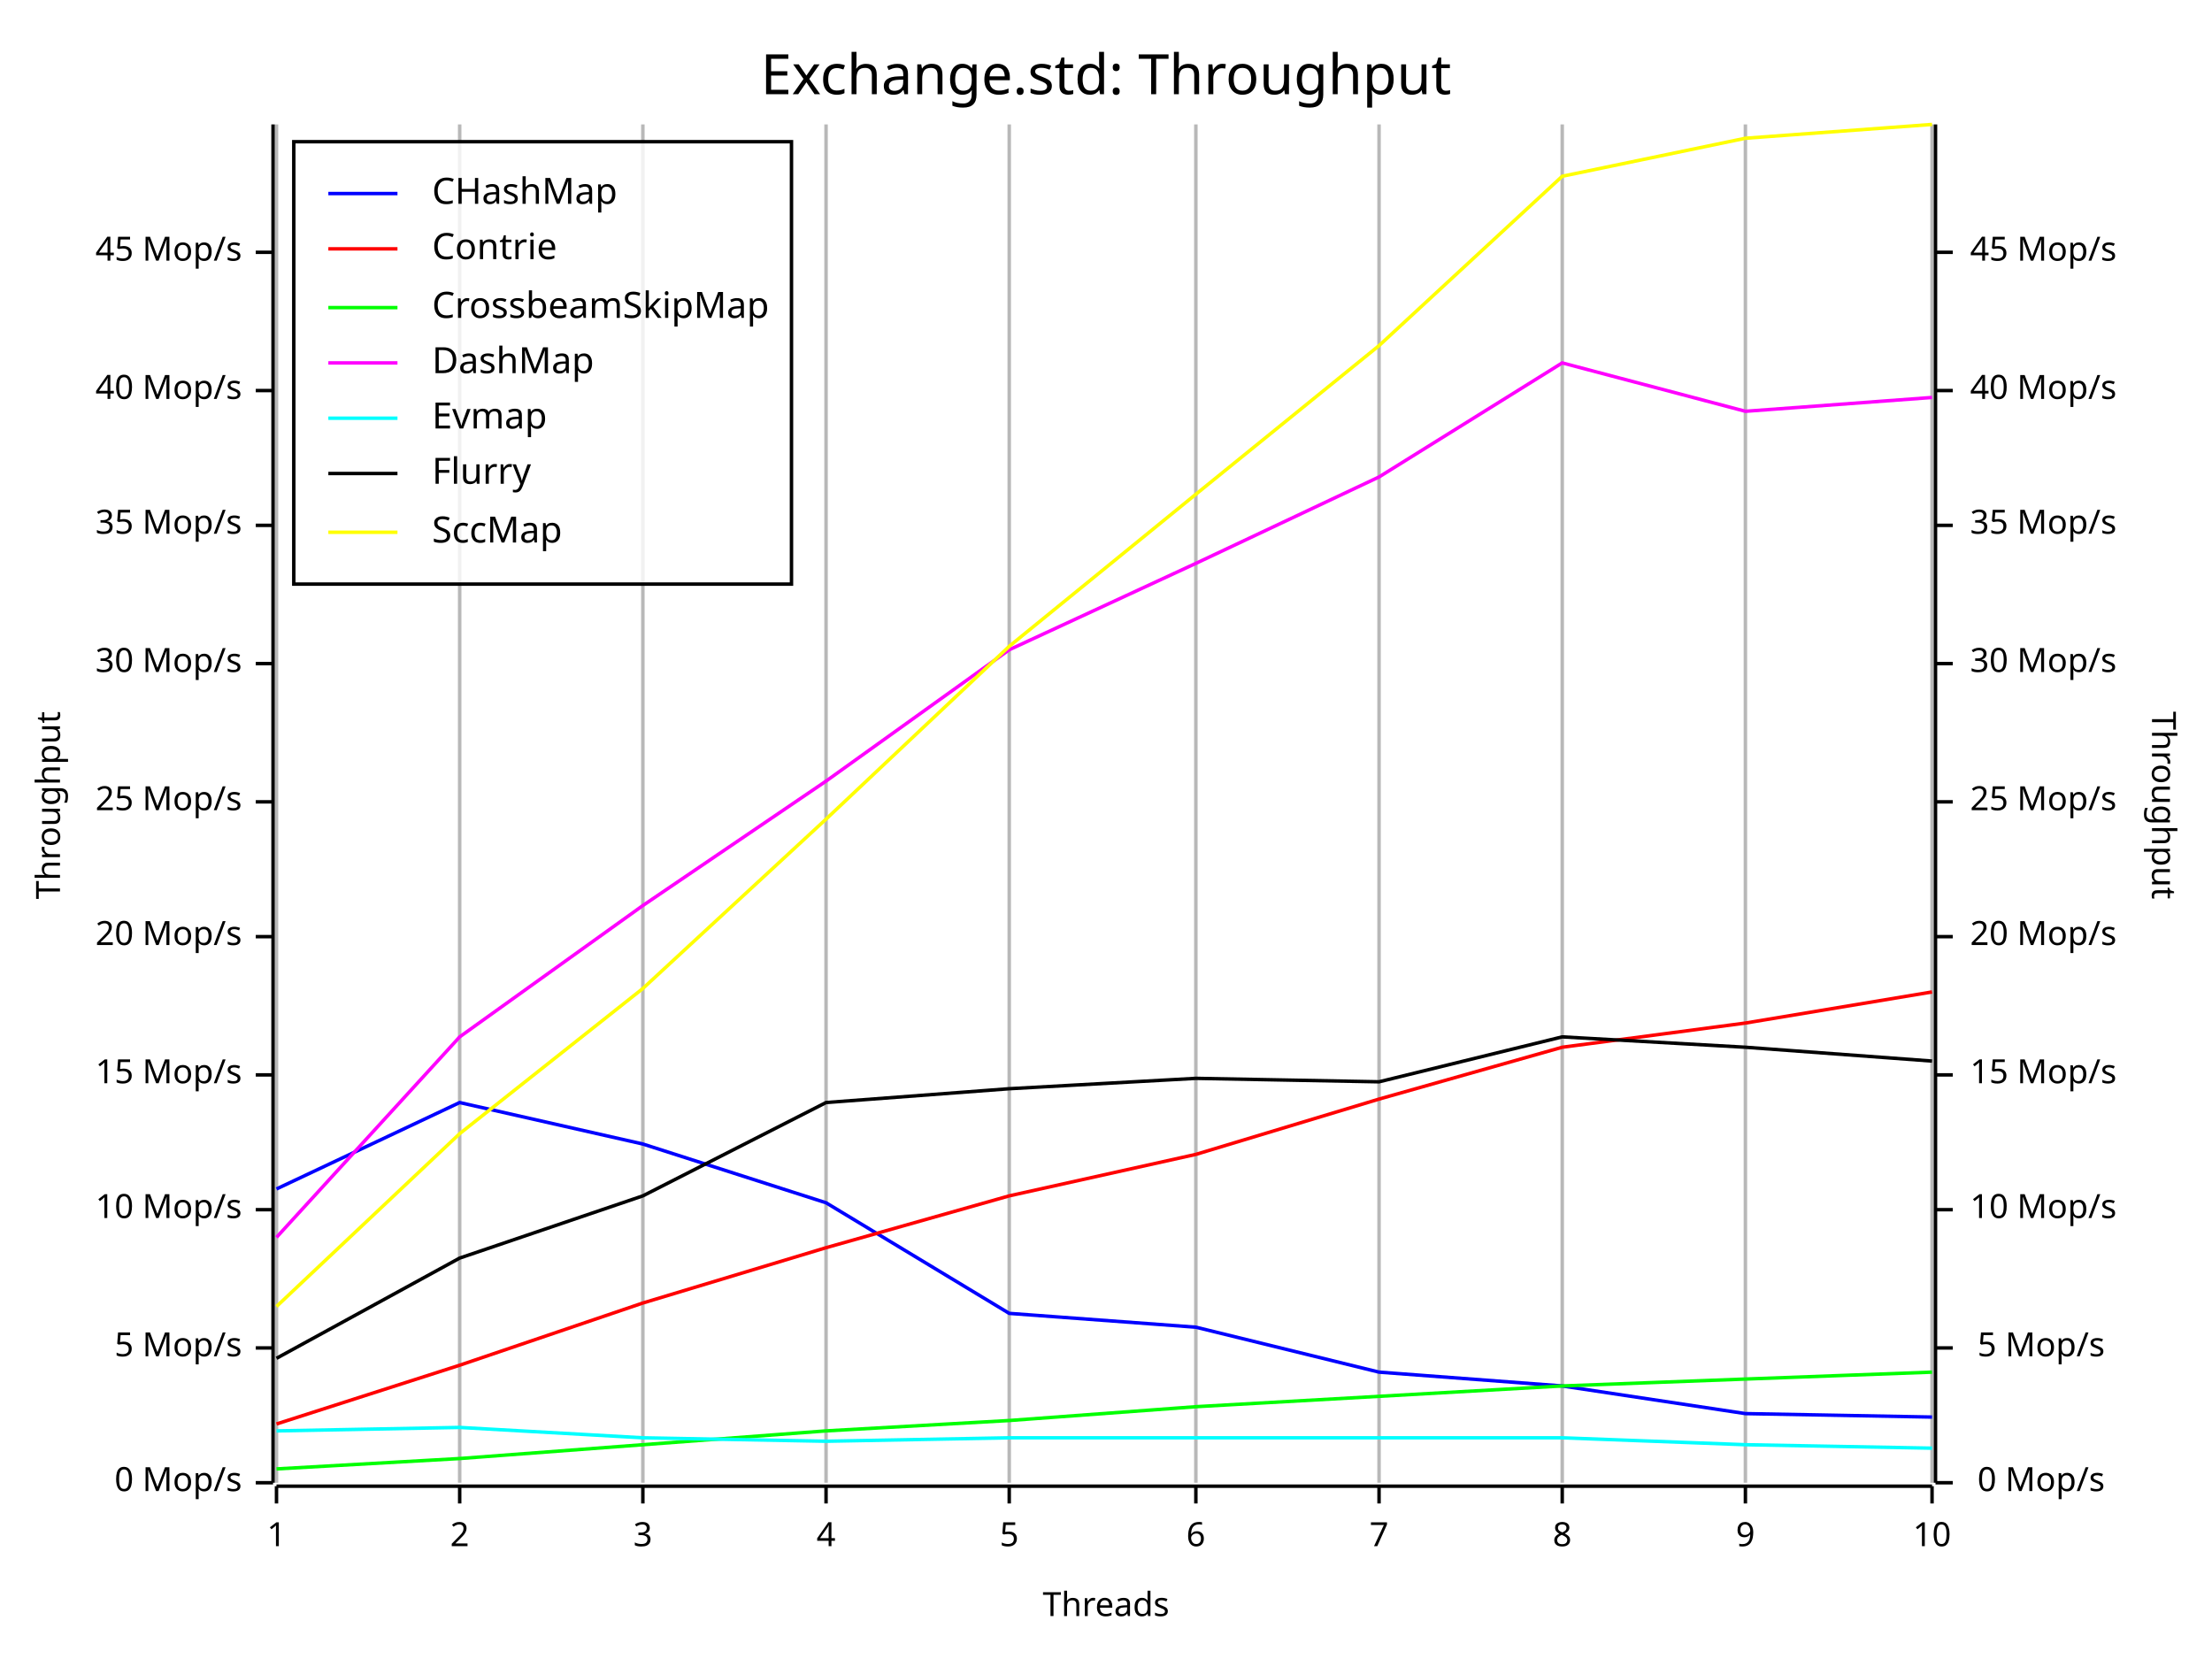
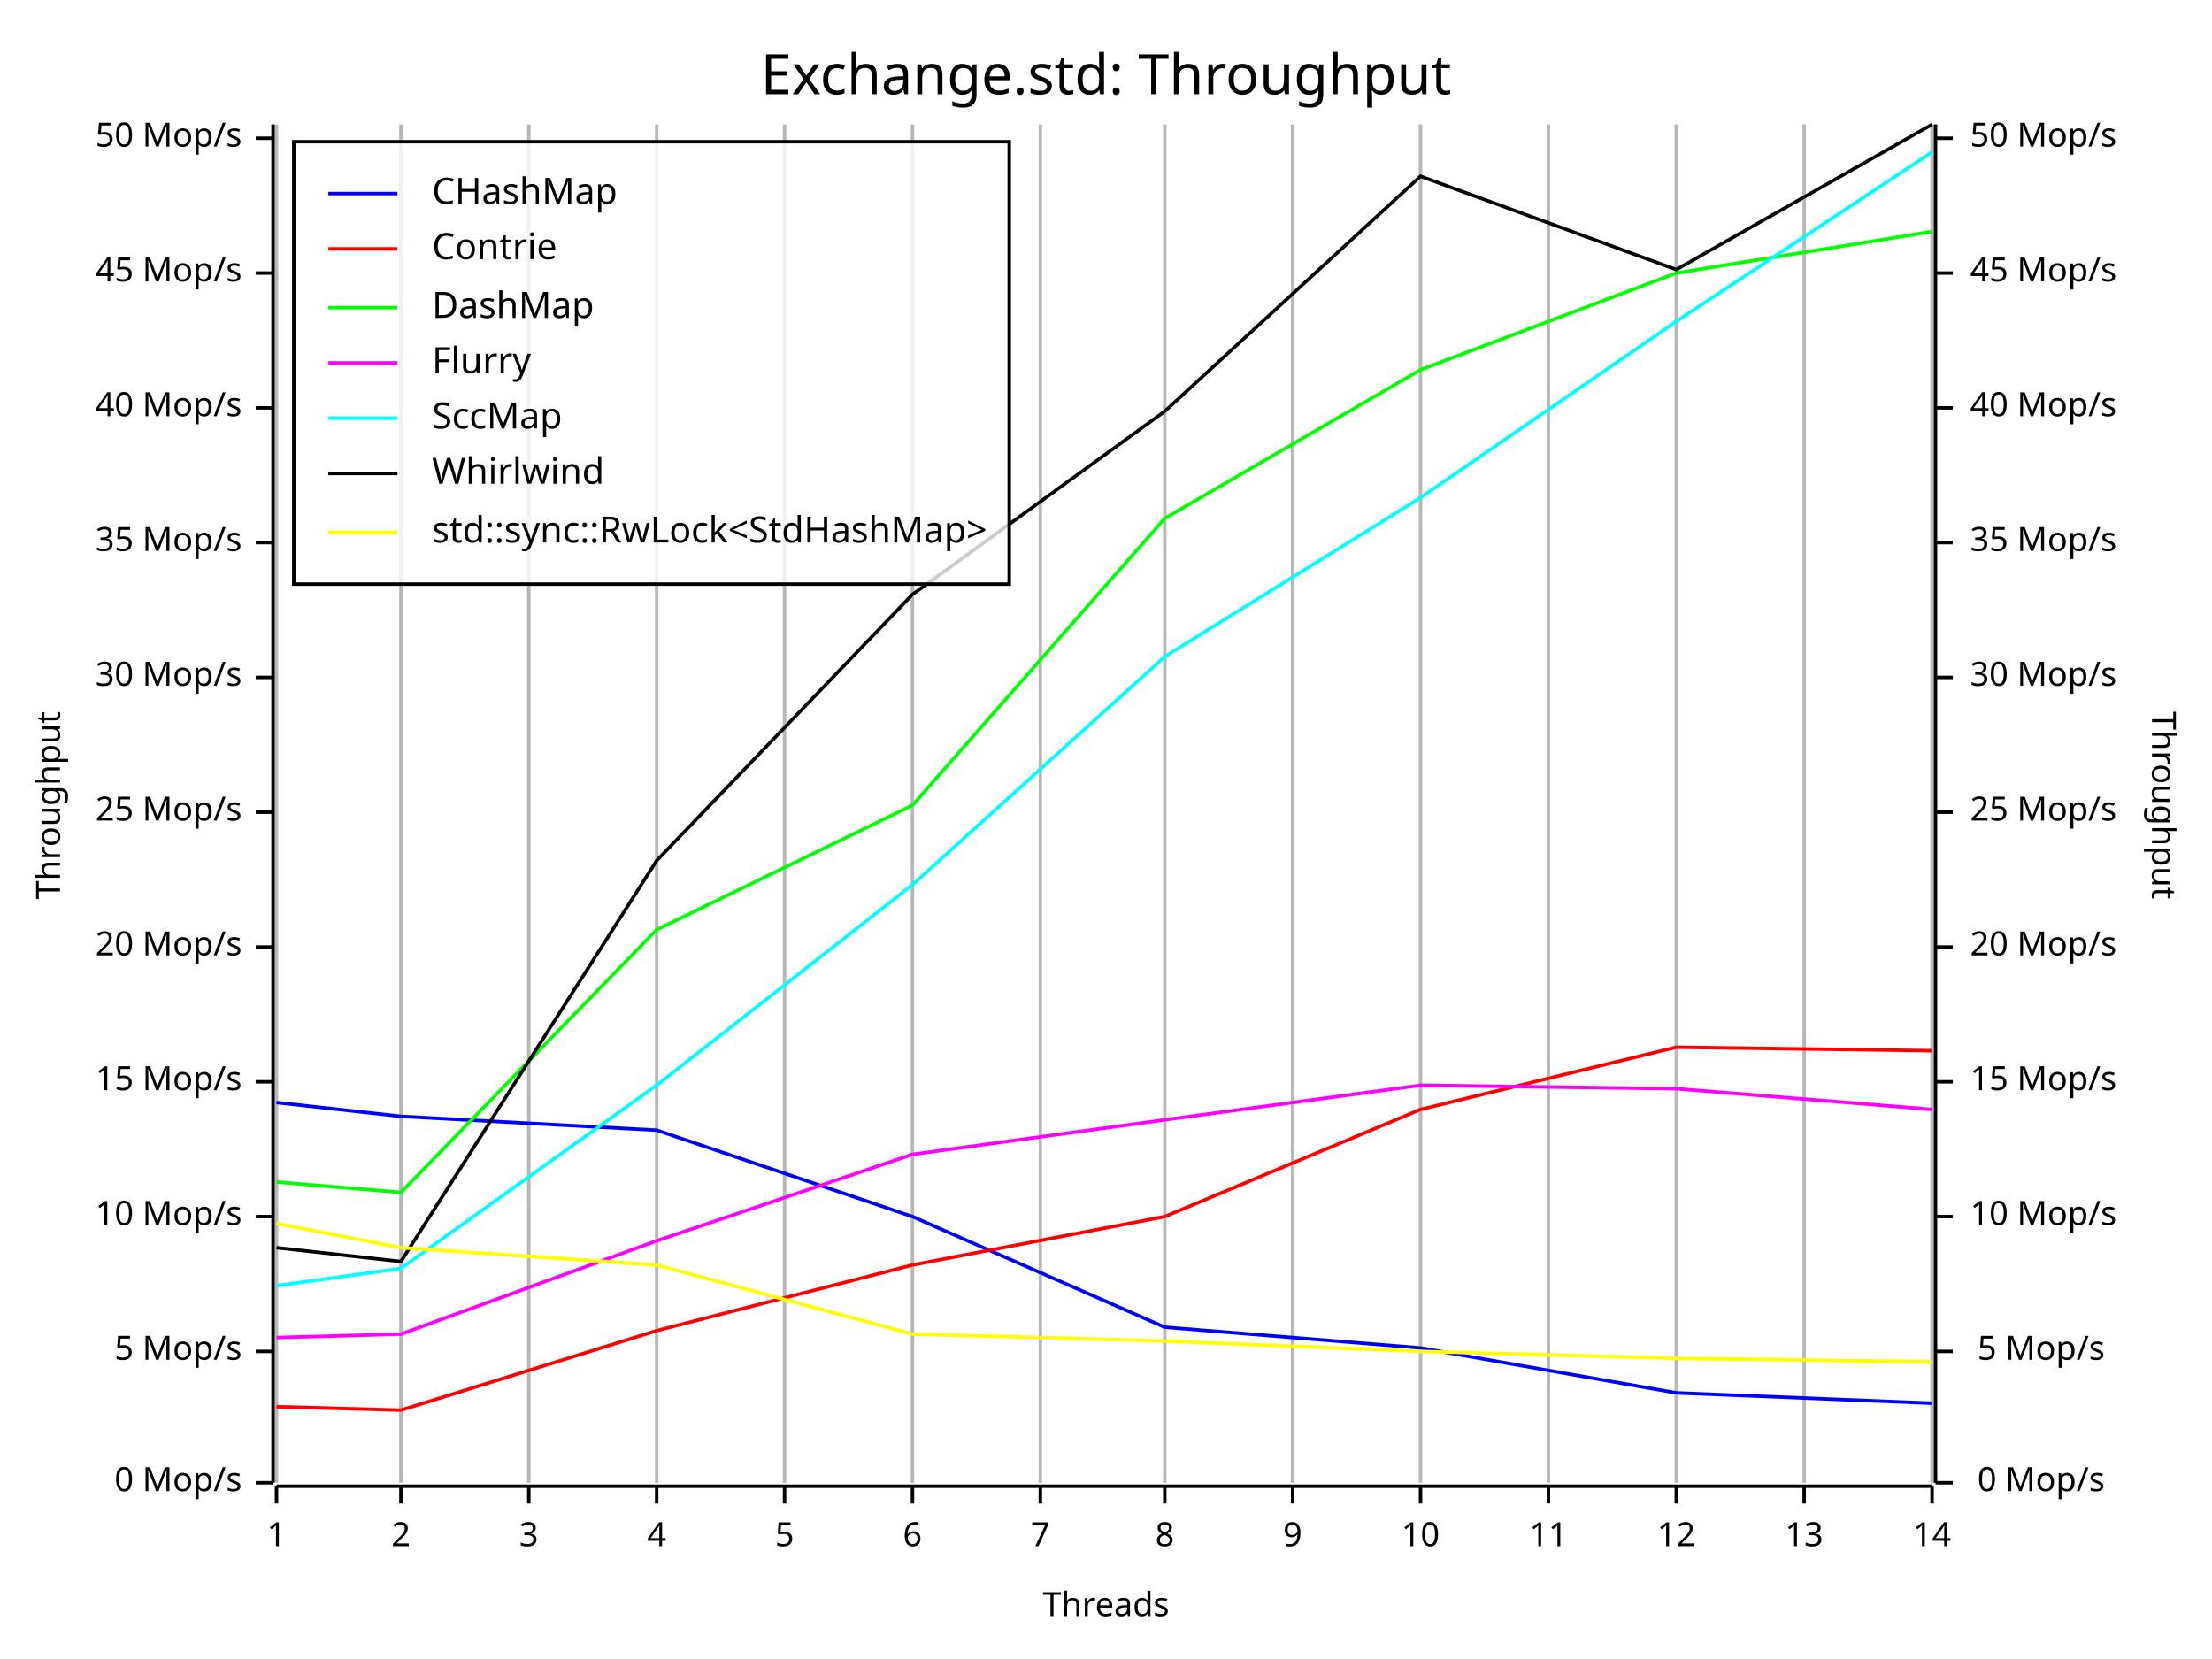
<svg xmlns="http://www.w3.org/2000/svg" width="640" height="480" viewBox="0 0 640 480">
  <rect x="0" y="0" width="640" height="480" opacity="1" fill="#FFFFFF" stroke="none" />
  <text x="320" y="15" dy="0.76em" text-anchor="middle" font-family="Fira Code" font-size="16.129" opacity="1" fill="#000000">
Exchange.std: Throughput
</text>
  <line opacity="0.1" stroke="#000000" stroke-width="1" x1="80" y1="429" x2="80" y2="36" />
-   <line opacity="0.1" stroke="#000000" stroke-width="1" x1="133" y1="429" x2="133" y2="36" />
-   <line opacity="0.1" stroke="#000000" stroke-width="1" x1="186" y1="429" x2="186" y2="36" />
-   <line opacity="0.1" stroke="#000000" stroke-width="1" x1="239" y1="429" x2="239" y2="36" />
-   <line opacity="0.1" stroke="#000000" stroke-width="1" x1="292" y1="429" x2="292" y2="36" />
-   <line opacity="0.1" stroke="#000000" stroke-width="1" x1="346" y1="429" x2="346" y2="36" />
-   <line opacity="0.1" stroke="#000000" stroke-width="1" x1="399" y1="429" x2="399" y2="36" />
-   <line opacity="0.1" stroke="#000000" stroke-width="1" x1="452" y1="429" x2="452" y2="36" />
-   <line opacity="0.1" stroke="#000000" stroke-width="1" x1="505" y1="429" x2="505" y2="36" />
+   <line opacity="0.1" stroke="#000000" stroke-width="1" x1="116" y1="429" x2="116" y2="36" />
+   <line opacity="0.1" stroke="#000000" stroke-width="1" x1="153" y1="429" x2="153" y2="36" />
+   <line opacity="0.1" stroke="#000000" stroke-width="1" x1="190" y1="429" x2="190" y2="36" />
+   <line opacity="0.1" stroke="#000000" stroke-width="1" x1="227" y1="429" x2="227" y2="36" />
+   <line opacity="0.1" stroke="#000000" stroke-width="1" x1="264" y1="429" x2="264" y2="36" />
+   <line opacity="0.1" stroke="#000000" stroke-width="1" x1="301" y1="429" x2="301" y2="36" />
+   <line opacity="0.1" stroke="#000000" stroke-width="1" x1="337" y1="429" x2="337" y2="36" />
+   <line opacity="0.1" stroke="#000000" stroke-width="1" x1="374" y1="429" x2="374" y2="36" />
+   <line opacity="0.1" stroke="#000000" stroke-width="1" x1="411" y1="429" x2="411" y2="36" />
+   <line opacity="0.1" stroke="#000000" stroke-width="1" x1="448" y1="429" x2="448" y2="36" />
+   <line opacity="0.1" stroke="#000000" stroke-width="1" x1="485" y1="429" x2="485" y2="36" />
+   <line opacity="0.1" stroke="#000000" stroke-width="1" x1="522" y1="429" x2="522" y2="36" />
  <line opacity="0.1" stroke="#000000" stroke-width="1" x1="559" y1="429" x2="559" y2="36" />
  <text x="10" y="233" dy="0.76em" text-anchor="middle" font-family="sans-serif" font-size="9.677" opacity="1" fill="#000000" transform="rotate(270, 10, 233)">
Throughput
</text>
  <text x="320" y="470" dy="-0.5ex" text-anchor="middle" font-family="sans-serif" font-size="9.677" opacity="1" fill="#000000">
Threads
</text>
  <text x="630" y="233" dy="0.76em" text-anchor="middle" font-family="sans-serif" font-size="9.677" opacity="1" fill="#000000" transform="rotate(90, 630, 233)">
Throughput
</text>
  <line opacity="0.2" stroke="#000000" stroke-width="1" x1="80" y1="429" x2="80" y2="36" />
-   <line opacity="0.2" stroke="#000000" stroke-width="1" x1="133" y1="429" x2="133" y2="36" />
-   <line opacity="0.2" stroke="#000000" stroke-width="1" x1="186" y1="429" x2="186" y2="36" />
-   <line opacity="0.2" stroke="#000000" stroke-width="1" x1="239" y1="429" x2="239" y2="36" />
-   <line opacity="0.2" stroke="#000000" stroke-width="1" x1="292" y1="429" x2="292" y2="36" />
-   <line opacity="0.2" stroke="#000000" stroke-width="1" x1="346" y1="429" x2="346" y2="36" />
-   <line opacity="0.2" stroke="#000000" stroke-width="1" x1="399" y1="429" x2="399" y2="36" />
-   <line opacity="0.2" stroke="#000000" stroke-width="1" x1="452" y1="429" x2="452" y2="36" />
-   <line opacity="0.2" stroke="#000000" stroke-width="1" x1="505" y1="429" x2="505" y2="36" />
+   <line opacity="0.2" stroke="#000000" stroke-width="1" x1="116" y1="429" x2="116" y2="36" />
+   <line opacity="0.2" stroke="#000000" stroke-width="1" x1="153" y1="429" x2="153" y2="36" />
+   <line opacity="0.2" stroke="#000000" stroke-width="1" x1="190" y1="429" x2="190" y2="36" />
+   <line opacity="0.2" stroke="#000000" stroke-width="1" x1="227" y1="429" x2="227" y2="36" />
+   <line opacity="0.2" stroke="#000000" stroke-width="1" x1="264" y1="429" x2="264" y2="36" />
+   <line opacity="0.2" stroke="#000000" stroke-width="1" x1="301" y1="429" x2="301" y2="36" />
+   <line opacity="0.2" stroke="#000000" stroke-width="1" x1="337" y1="429" x2="337" y2="36" />
+   <line opacity="0.2" stroke="#000000" stroke-width="1" x1="374" y1="429" x2="374" y2="36" />
+   <line opacity="0.2" stroke="#000000" stroke-width="1" x1="411" y1="429" x2="411" y2="36" />
+   <line opacity="0.2" stroke="#000000" stroke-width="1" x1="448" y1="429" x2="448" y2="36" />
+   <line opacity="0.2" stroke="#000000" stroke-width="1" x1="485" y1="429" x2="485" y2="36" />
+   <line opacity="0.2" stroke="#000000" stroke-width="1" x1="522" y1="429" x2="522" y2="36" />
  <line opacity="0.2" stroke="#000000" stroke-width="1" x1="559" y1="429" x2="559" y2="36" />
  <polyline fill="none" opacity="1" stroke="#000000" stroke-width="1" points="79,36 79,429 " />
  <text x="70" y="429" dy="0.5ex" text-anchor="end" font-family="sans-serif" font-size="9.677" opacity="1" fill="#000000">
0 Mop/s
</text>
  <polyline fill="none" opacity="1" stroke="#000000" stroke-width="1" points="74,429 79,429 " />
-   <text x="70" y="390" dy="0.5ex" text-anchor="end" font-family="sans-serif" font-size="9.677" opacity="1" fill="#000000">
+   <text x="70" y="391" dy="0.5ex" text-anchor="end" font-family="sans-serif" font-size="9.677" opacity="1" fill="#000000">
5 Mop/s
</text>
-   <polyline fill="none" opacity="1" stroke="#000000" stroke-width="1" points="74,390 79,390 " />
-   <text x="70" y="350" dy="0.5ex" text-anchor="end" font-family="sans-serif" font-size="9.677" opacity="1" fill="#000000">
+   <polyline fill="none" opacity="1" stroke="#000000" stroke-width="1" points="74,391 79,391 " />
+   <text x="70" y="352" dy="0.5ex" text-anchor="end" font-family="sans-serif" font-size="9.677" opacity="1" fill="#000000">
10 Mop/s
</text>
-   <polyline fill="none" opacity="1" stroke="#000000" stroke-width="1" points="74,350 79,350 " />
-   <text x="70" y="311" dy="0.5ex" text-anchor="end" font-family="sans-serif" font-size="9.677" opacity="1" fill="#000000">
+   <polyline fill="none" opacity="1" stroke="#000000" stroke-width="1" points="74,352 79,352 " />
+   <text x="70" y="313" dy="0.5ex" text-anchor="end" font-family="sans-serif" font-size="9.677" opacity="1" fill="#000000">
15 Mop/s
</text>
-   <polyline fill="none" opacity="1" stroke="#000000" stroke-width="1" points="74,311 79,311 " />
-   <text x="70" y="271" dy="0.5ex" text-anchor="end" font-family="sans-serif" font-size="9.677" opacity="1" fill="#000000">
+   <polyline fill="none" opacity="1" stroke="#000000" stroke-width="1" points="74,313 79,313 " />
+   <text x="70" y="274" dy="0.5ex" text-anchor="end" font-family="sans-serif" font-size="9.677" opacity="1" fill="#000000">
20 Mop/s
</text>
-   <polyline fill="none" opacity="1" stroke="#000000" stroke-width="1" points="74,271 79,271 " />
-   <text x="70" y="232" dy="0.5ex" text-anchor="end" font-family="sans-serif" font-size="9.677" opacity="1" fill="#000000">
+   <polyline fill="none" opacity="1" stroke="#000000" stroke-width="1" points="74,274 79,274 " />
+   <text x="70" y="235" dy="0.5ex" text-anchor="end" font-family="sans-serif" font-size="9.677" opacity="1" fill="#000000">
25 Mop/s
</text>
-   <polyline fill="none" opacity="1" stroke="#000000" stroke-width="1" points="74,232 79,232 " />
-   <text x="70" y="192" dy="0.5ex" text-anchor="end" font-family="sans-serif" font-size="9.677" opacity="1" fill="#000000">
+   <polyline fill="none" opacity="1" stroke="#000000" stroke-width="1" points="74,235 79,235 " />
+   <text x="70" y="196" dy="0.5ex" text-anchor="end" font-family="sans-serif" font-size="9.677" opacity="1" fill="#000000">
30 Mop/s
</text>
-   <polyline fill="none" opacity="1" stroke="#000000" stroke-width="1" points="74,192 79,192 " />
-   <text x="70" y="152" dy="0.5ex" text-anchor="end" font-family="sans-serif" font-size="9.677" opacity="1" fill="#000000">
+   <polyline fill="none" opacity="1" stroke="#000000" stroke-width="1" points="74,196 79,196 " />
+   <text x="70" y="157" dy="0.5ex" text-anchor="end" font-family="sans-serif" font-size="9.677" opacity="1" fill="#000000">
35 Mop/s
</text>
-   <polyline fill="none" opacity="1" stroke="#000000" stroke-width="1" points="74,152 79,152 " />
-   <text x="70" y="113" dy="0.5ex" text-anchor="end" font-family="sans-serif" font-size="9.677" opacity="1" fill="#000000">
+   <polyline fill="none" opacity="1" stroke="#000000" stroke-width="1" points="74,157 79,157 " />
+   <text x="70" y="118" dy="0.5ex" text-anchor="end" font-family="sans-serif" font-size="9.677" opacity="1" fill="#000000">
40 Mop/s
</text>
-   <polyline fill="none" opacity="1" stroke="#000000" stroke-width="1" points="74,113 79,113 " />
-   <text x="70" y="73" dy="0.5ex" text-anchor="end" font-family="sans-serif" font-size="9.677" opacity="1" fill="#000000">
+   <polyline fill="none" opacity="1" stroke="#000000" stroke-width="1" points="74,118 79,118 " />
+   <text x="70" y="79" dy="0.5ex" text-anchor="end" font-family="sans-serif" font-size="9.677" opacity="1" fill="#000000">
45 Mop/s
</text>
-   <polyline fill="none" opacity="1" stroke="#000000" stroke-width="1" points="74,73 79,73 " />
+   <polyline fill="none" opacity="1" stroke="#000000" stroke-width="1" points="74,79 79,79 " />
+   <text x="70" y="40" dy="0.5ex" text-anchor="end" font-family="sans-serif" font-size="9.677" opacity="1" fill="#000000">
+ 50 Mop/s
+ </text>
+   <polyline fill="none" opacity="1" stroke="#000000" stroke-width="1" points="74,40 79,40 " />
  <polyline fill="none" opacity="1" stroke="#000000" stroke-width="1" points="80,430 559,430 " />
  <text x="80" y="440" dy="0.76em" text-anchor="middle" font-family="sans-serif" font-size="9.677" opacity="1" fill="#000000">
1
</text>
  <polyline fill="none" opacity="1" stroke="#000000" stroke-width="1" points="80,430 80,435 " />
-   <text x="133" y="440" dy="0.76em" text-anchor="middle" font-family="sans-serif" font-size="9.677" opacity="1" fill="#000000">
+   <text x="116" y="440" dy="0.76em" text-anchor="middle" font-family="sans-serif" font-size="9.677" opacity="1" fill="#000000">
2
</text>
-   <polyline fill="none" opacity="1" stroke="#000000" stroke-width="1" points="133,430 133,435 " />
-   <text x="186" y="440" dy="0.76em" text-anchor="middle" font-family="sans-serif" font-size="9.677" opacity="1" fill="#000000">
+   <polyline fill="none" opacity="1" stroke="#000000" stroke-width="1" points="116,430 116,435 " />
+   <text x="153" y="440" dy="0.76em" text-anchor="middle" font-family="sans-serif" font-size="9.677" opacity="1" fill="#000000">
3
</text>
-   <polyline fill="none" opacity="1" stroke="#000000" stroke-width="1" points="186,430 186,435 " />
-   <text x="239" y="440" dy="0.76em" text-anchor="middle" font-family="sans-serif" font-size="9.677" opacity="1" fill="#000000">
+   <polyline fill="none" opacity="1" stroke="#000000" stroke-width="1" points="153,430 153,435 " />
+   <text x="190" y="440" dy="0.76em" text-anchor="middle" font-family="sans-serif" font-size="9.677" opacity="1" fill="#000000">
4
</text>
-   <polyline fill="none" opacity="1" stroke="#000000" stroke-width="1" points="239,430 239,435 " />
-   <text x="292" y="440" dy="0.76em" text-anchor="middle" font-family="sans-serif" font-size="9.677" opacity="1" fill="#000000">
+   <polyline fill="none" opacity="1" stroke="#000000" stroke-width="1" points="190,430 190,435 " />
+   <text x="227" y="440" dy="0.76em" text-anchor="middle" font-family="sans-serif" font-size="9.677" opacity="1" fill="#000000">
5
</text>
-   <polyline fill="none" opacity="1" stroke="#000000" stroke-width="1" points="292,430 292,435 " />
-   <text x="346" y="440" dy="0.76em" text-anchor="middle" font-family="sans-serif" font-size="9.677" opacity="1" fill="#000000">
+   <polyline fill="none" opacity="1" stroke="#000000" stroke-width="1" points="227,430 227,435 " />
+   <text x="264" y="440" dy="0.76em" text-anchor="middle" font-family="sans-serif" font-size="9.677" opacity="1" fill="#000000">
6
</text>
-   <polyline fill="none" opacity="1" stroke="#000000" stroke-width="1" points="346,430 346,435 " />
-   <text x="399" y="440" dy="0.76em" text-anchor="middle" font-family="sans-serif" font-size="9.677" opacity="1" fill="#000000">
+   <polyline fill="none" opacity="1" stroke="#000000" stroke-width="1" points="264,430 264,435 " />
+   <text x="301" y="440" dy="0.76em" text-anchor="middle" font-family="sans-serif" font-size="9.677" opacity="1" fill="#000000">
7
</text>
-   <polyline fill="none" opacity="1" stroke="#000000" stroke-width="1" points="399,430 399,435 " />
-   <text x="452" y="440" dy="0.76em" text-anchor="middle" font-family="sans-serif" font-size="9.677" opacity="1" fill="#000000">
+   <polyline fill="none" opacity="1" stroke="#000000" stroke-width="1" points="301,430 301,435 " />
+   <text x="337" y="440" dy="0.76em" text-anchor="middle" font-family="sans-serif" font-size="9.677" opacity="1" fill="#000000">
8
</text>
-   <polyline fill="none" opacity="1" stroke="#000000" stroke-width="1" points="452,430 452,435 " />
-   <text x="505" y="440" dy="0.76em" text-anchor="middle" font-family="sans-serif" font-size="9.677" opacity="1" fill="#000000">
+   <polyline fill="none" opacity="1" stroke="#000000" stroke-width="1" points="337,430 337,435 " />
+   <text x="374" y="440" dy="0.76em" text-anchor="middle" font-family="sans-serif" font-size="9.677" opacity="1" fill="#000000">
9
</text>
-   <polyline fill="none" opacity="1" stroke="#000000" stroke-width="1" points="505,430 505,435 " />
+   <polyline fill="none" opacity="1" stroke="#000000" stroke-width="1" points="374,430 374,435 " />
+   <text x="411" y="440" dy="0.76em" text-anchor="middle" font-family="sans-serif" font-size="9.677" opacity="1" fill="#000000">
+ 10
+ </text>
+   <polyline fill="none" opacity="1" stroke="#000000" stroke-width="1" points="411,430 411,435 " />
+   <text x="448" y="440" dy="0.76em" text-anchor="middle" font-family="sans-serif" font-size="9.677" opacity="1" fill="#000000">
+ 11
+ </text>
+   <polyline fill="none" opacity="1" stroke="#000000" stroke-width="1" points="448,430 448,435 " />
+   <text x="485" y="440" dy="0.76em" text-anchor="middle" font-family="sans-serif" font-size="9.677" opacity="1" fill="#000000">
+ 12
+ </text>
+   <polyline fill="none" opacity="1" stroke="#000000" stroke-width="1" points="485,430 485,435 " />
+   <text x="522" y="440" dy="0.76em" text-anchor="middle" font-family="sans-serif" font-size="9.677" opacity="1" fill="#000000">
+ 13
+ </text>
+   <polyline fill="none" opacity="1" stroke="#000000" stroke-width="1" points="522,430 522,435 " />
  <text x="559" y="440" dy="0.76em" text-anchor="middle" font-family="sans-serif" font-size="9.677" opacity="1" fill="#000000">
- 10
+ 14
</text>
  <polyline fill="none" opacity="1" stroke="#000000" stroke-width="1" points="559,430 559,435 " />
  <polyline fill="none" opacity="1" stroke="#000000" stroke-width="1" points="560,36 560,429 " />
  <text x="609" y="429" dy="0.5ex" text-anchor="end" font-family="sans-serif" font-size="9.677" opacity="1" fill="#000000">
0 Mop/s
</text>
  <polyline fill="none" opacity="1" stroke="#000000" stroke-width="1" points="560,429 565,429 " />
-   <text x="609" y="390" dy="0.5ex" text-anchor="end" font-family="sans-serif" font-size="9.677" opacity="1" fill="#000000">
+   <text x="609" y="391" dy="0.5ex" text-anchor="end" font-family="sans-serif" font-size="9.677" opacity="1" fill="#000000">
5 Mop/s
</text>
-   <polyline fill="none" opacity="1" stroke="#000000" stroke-width="1" points="560,390 565,390 " />
-   <text x="570" y="350" dy="0.5ex" text-anchor="start" font-family="sans-serif" font-size="9.677" opacity="1" fill="#000000">
+   <polyline fill="none" opacity="1" stroke="#000000" stroke-width="1" points="560,391 565,391 " />
+   <text x="570" y="352" dy="0.5ex" text-anchor="start" font-family="sans-serif" font-size="9.677" opacity="1" fill="#000000">
10 Mop/s
</text>
-   <polyline fill="none" opacity="1" stroke="#000000" stroke-width="1" points="560,350 565,350 " />
-   <text x="570" y="311" dy="0.5ex" text-anchor="start" font-family="sans-serif" font-size="9.677" opacity="1" fill="#000000">
+   <polyline fill="none" opacity="1" stroke="#000000" stroke-width="1" points="560,352 565,352 " />
+   <text x="570" y="313" dy="0.5ex" text-anchor="start" font-family="sans-serif" font-size="9.677" opacity="1" fill="#000000">
15 Mop/s
</text>
-   <polyline fill="none" opacity="1" stroke="#000000" stroke-width="1" points="560,311 565,311 " />
-   <text x="570" y="271" dy="0.5ex" text-anchor="start" font-family="sans-serif" font-size="9.677" opacity="1" fill="#000000">
+   <polyline fill="none" opacity="1" stroke="#000000" stroke-width="1" points="560,313 565,313 " />
+   <text x="570" y="274" dy="0.5ex" text-anchor="start" font-family="sans-serif" font-size="9.677" opacity="1" fill="#000000">
20 Mop/s
</text>
-   <polyline fill="none" opacity="1" stroke="#000000" stroke-width="1" points="560,271 565,271 " />
-   <text x="570" y="232" dy="0.5ex" text-anchor="start" font-family="sans-serif" font-size="9.677" opacity="1" fill="#000000">
+   <polyline fill="none" opacity="1" stroke="#000000" stroke-width="1" points="560,274 565,274 " />
+   <text x="570" y="235" dy="0.5ex" text-anchor="start" font-family="sans-serif" font-size="9.677" opacity="1" fill="#000000">
25 Mop/s
</text>
-   <polyline fill="none" opacity="1" stroke="#000000" stroke-width="1" points="560,232 565,232 " />
-   <text x="570" y="192" dy="0.5ex" text-anchor="start" font-family="sans-serif" font-size="9.677" opacity="1" fill="#000000">
+   <polyline fill="none" opacity="1" stroke="#000000" stroke-width="1" points="560,235 565,235 " />
+   <text x="570" y="196" dy="0.5ex" text-anchor="start" font-family="sans-serif" font-size="9.677" opacity="1" fill="#000000">
30 Mop/s
</text>
-   <polyline fill="none" opacity="1" stroke="#000000" stroke-width="1" points="560,192 565,192 " />
-   <text x="570" y="152" dy="0.5ex" text-anchor="start" font-family="sans-serif" font-size="9.677" opacity="1" fill="#000000">
+   <polyline fill="none" opacity="1" stroke="#000000" stroke-width="1" points="560,196 565,196 " />
+   <text x="570" y="157" dy="0.5ex" text-anchor="start" font-family="sans-serif" font-size="9.677" opacity="1" fill="#000000">
35 Mop/s
</text>
-   <polyline fill="none" opacity="1" stroke="#000000" stroke-width="1" points="560,152 565,152 " />
-   <text x="570" y="113" dy="0.5ex" text-anchor="start" font-family="sans-serif" font-size="9.677" opacity="1" fill="#000000">
+   <polyline fill="none" opacity="1" stroke="#000000" stroke-width="1" points="560,157 565,157 " />
+   <text x="570" y="118" dy="0.5ex" text-anchor="start" font-family="sans-serif" font-size="9.677" opacity="1" fill="#000000">
40 Mop/s
</text>
-   <polyline fill="none" opacity="1" stroke="#000000" stroke-width="1" points="560,113 565,113 " />
-   <text x="570" y="73" dy="0.5ex" text-anchor="start" font-family="sans-serif" font-size="9.677" opacity="1" fill="#000000">
+   <polyline fill="none" opacity="1" stroke="#000000" stroke-width="1" points="560,118 565,118 " />
+   <text x="570" y="79" dy="0.5ex" text-anchor="start" font-family="sans-serif" font-size="9.677" opacity="1" fill="#000000">
45 Mop/s
</text>
-   <polyline fill="none" opacity="1" stroke="#000000" stroke-width="1" points="560,73 565,73 " />
-   <polyline fill="none" opacity="1" stroke="#0000FF" stroke-width="1" points="80,344 133,319 186,331 239,348 292,380 346,384 399,397 452,401 505,409 559,410 " />
-   <polyline fill="none" opacity="1" stroke="#FF0000" stroke-width="1" points="80,412 133,395 186,377 239,361 292,346 346,334 399,318 452,303 505,296 559,287 " />
-   <polyline fill="none" opacity="1" stroke="#00FF00" stroke-width="1" points="80,425 133,422 186,418 239,414 292,411 346,407 399,404 452,401 505,399 559,397 " />
-   <polyline fill="none" opacity="1" stroke="#FF00FF" stroke-width="1" points="80,358 133,300 186,262 239,226 292,188 346,163 399,138 452,105 505,119 559,115 " />
-   <polyline fill="none" opacity="1" stroke="#00FFFF" stroke-width="1" points="80,414 133,413 186,416 239,417 292,416 346,416 399,416 452,416 505,418 559,419 " />
-   <polyline fill="none" opacity="1" stroke="#000000" stroke-width="1" points="80,393 133,364 186,346 239,319 292,315 346,312 399,313 452,300 505,303 559,307 " />
-   <polyline fill="none" opacity="1" stroke="#FFFF00" stroke-width="1" points="80,378 133,328 186,286 239,237 292,187 346,143 399,100 452,51 505,40 559,36 " />
-   <rect x="85" y="41" width="144" height="128" opacity="0.8" fill="#FFFFFF" stroke="none" />
-   <rect x="85" y="41" width="144" height="128" opacity="1" fill="none" stroke="#000000" />
+   <polyline fill="none" opacity="1" stroke="#000000" stroke-width="1" points="560,79 565,79 " />
+   <text x="570" y="40" dy="0.5ex" text-anchor="start" font-family="sans-serif" font-size="9.677" opacity="1" fill="#000000">
+ 50 Mop/s
+ </text>
+   <polyline fill="none" opacity="1" stroke="#000000" stroke-width="1" points="560,40 565,40 " />
+   <polyline fill="none" opacity="1" stroke="#0000FF" stroke-width="1" points="80,319 116,323 190,327 264,352 337,384 411,390 485,403 559,406 " />
+   <polyline fill="none" opacity="1" stroke="#FF0000" stroke-width="1" points="80,407 116,408 190,385 264,366 337,352 411,321 485,303 559,304 " />
+   <polyline fill="none" opacity="1" stroke="#00FF00" stroke-width="1" points="80,342 116,345 190,269 264,233 337,150 411,107 485,79 559,67 " />
+   <polyline fill="none" opacity="1" stroke="#FF00FF" stroke-width="1" points="80,387 116,386 190,359 264,334 337,324 411,314 485,315 559,321 " />
+   <polyline fill="none" opacity="1" stroke="#00FFFF" stroke-width="1" points="80,372 116,367 190,314 264,256 337,190 411,144 485,93 559,44 " />
+   <polyline fill="none" opacity="1" stroke="#000000" stroke-width="1" points="80,361 116,365 190,249 264,172 337,119 411,51 485,78 559,36 " />
+   <polyline fill="none" opacity="1" stroke="#FFFF00" stroke-width="1" points="80,354 116,361 190,366 264,386 337,388 411,391 485,393 559,394 " />
+   <rect x="85" y="41" width="207" height="128" opacity="0.8" fill="#FFFFFF" stroke="none" />
+   <rect x="85" y="41" width="207" height="128" opacity="1" fill="none" stroke="#000000" />
  <text x="125" y="51" dy="0.76em" text-anchor="start" font-family="Fira Code" font-size="10.484" opacity="1" fill="#000000">
CHashMap
</text>
  <text x="125" y="67" dy="0.76em" text-anchor="start" font-family="Fira Code" font-size="10.484" opacity="1" fill="#000000">
Contrie
</text>
  <text x="125" y="84" dy="0.76em" text-anchor="start" font-family="Fira Code" font-size="10.484" opacity="1" fill="#000000">
- CrossbeamSkipMap
+ DashMap
</text>
  <text x="125" y="100" dy="0.76em" text-anchor="start" font-family="Fira Code" font-size="10.484" opacity="1" fill="#000000">
- DashMap
+ Flurry
</text>
  <text x="125" y="116" dy="0.76em" text-anchor="start" font-family="Fira Code" font-size="10.484" opacity="1" fill="#000000">
- Evmap
+ SccMap
</text>
  <text x="125" y="132" dy="0.76em" text-anchor="start" font-family="Fira Code" font-size="10.484" opacity="1" fill="#000000">
- Flurry
+ Whirlwind
</text>
  <text x="125" y="149" dy="0.76em" text-anchor="start" font-family="Fira Code" font-size="10.484" opacity="1" fill="#000000">
- SccMap
+ std::sync::RwLock&lt;StdHashMap&gt;
</text>
  <polyline fill="none" opacity="1" stroke="#0000FF" stroke-width="1" points="95,56 115,56 " />
  <polyline fill="none" opacity="1" stroke="#FF0000" stroke-width="1" points="95,72 115,72 " />
  <polyline fill="none" opacity="1" stroke="#00FF00" stroke-width="1" points="95,89 115,89 " />
  <polyline fill="none" opacity="1" stroke="#FF00FF" stroke-width="1" points="95,105 115,105 " />
  <polyline fill="none" opacity="1" stroke="#00FFFF" stroke-width="1" points="95,121 115,121 " />
  <polyline fill="none" opacity="1" stroke="#000000" stroke-width="1" points="95,137 115,137 " />
  <polyline fill="none" opacity="1" stroke="#FFFF00" stroke-width="1" points="95,154 115,154 " />
</svg>
